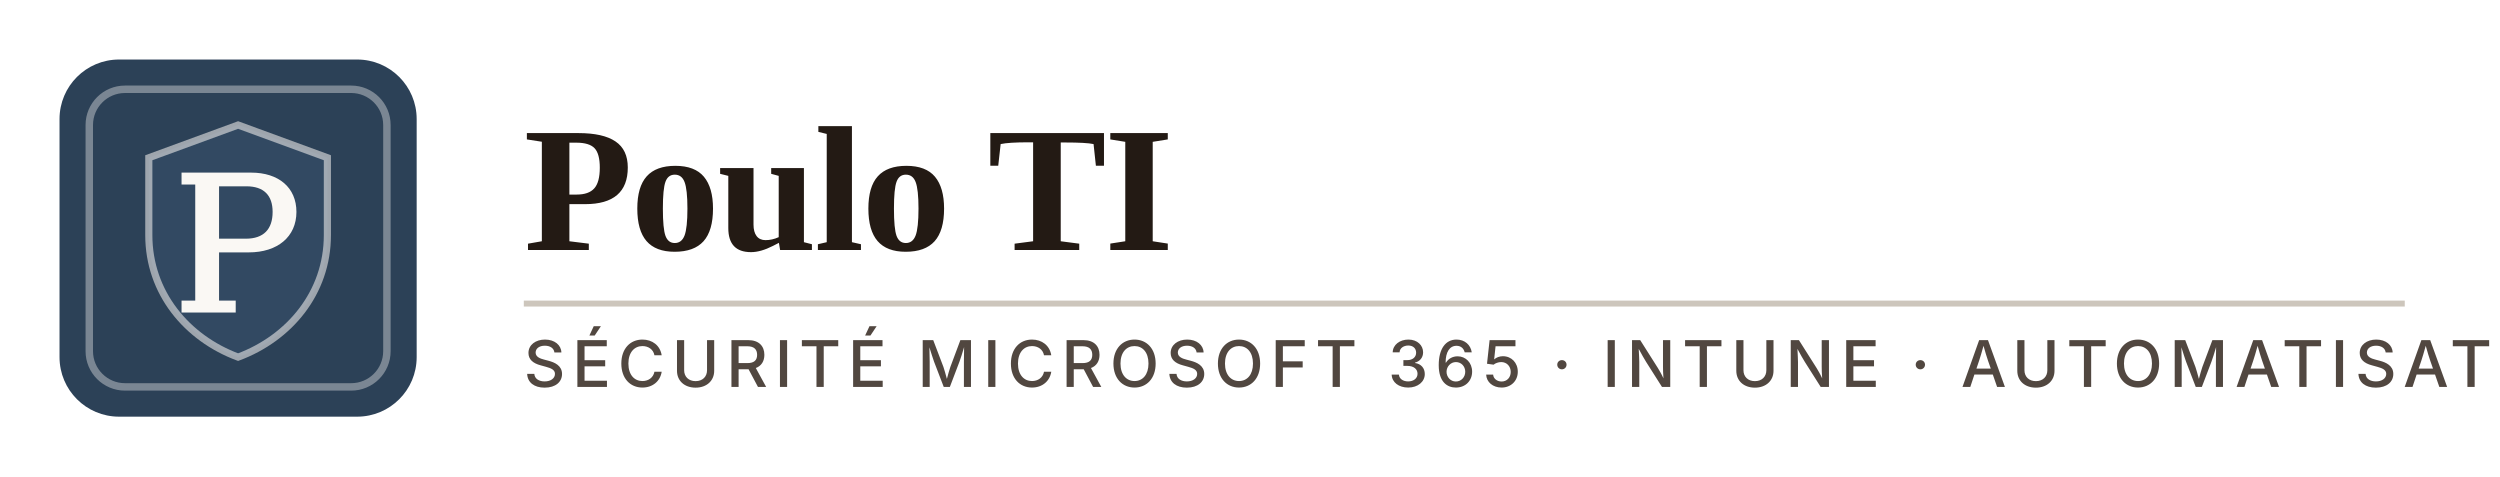
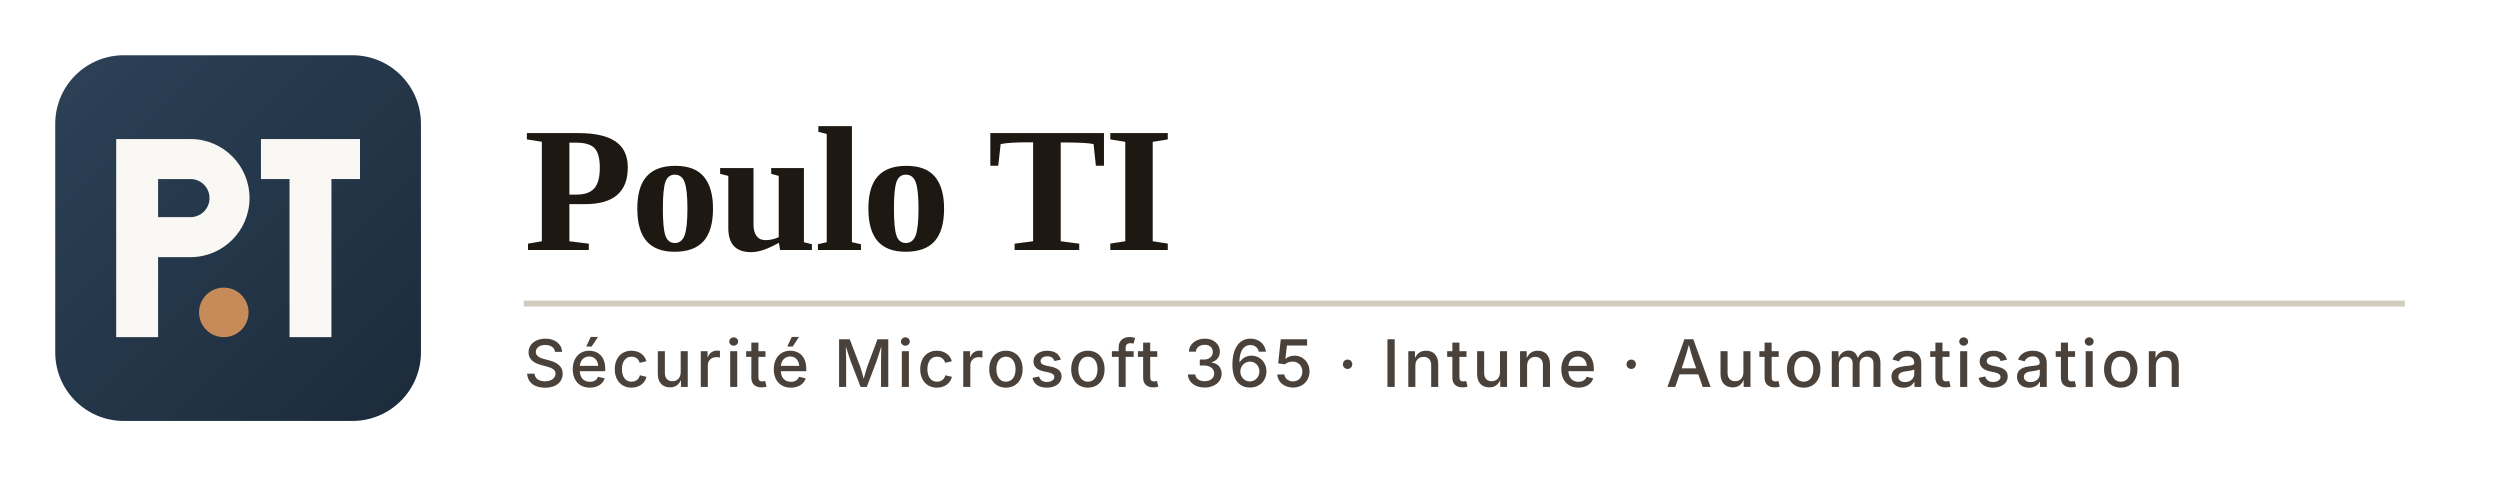
- <svg xmlns="http://www.w3.org/2000/svg" viewBox="0 0 420 80" width="420" height="80" role="img" aria-label="Poulo TI — Cybersécurité Microsoft 365, Intune et Automatisation">
-   <g transform="translate(8, 8)">
-     <rect x="2" y="2" width="60" height="60" rx="10" fill="#2C4157" />
-     <rect x="7" y="7" width="50" height="50" rx="6" fill="none" stroke="#FAF8F4" stroke-width="1.25" stroke-opacity="0.38" />
-     <path d="M32 13 L47 18.5 V31.5 C47 41.2 40.6 48.8 32 52 C23.4 48.8 17 41.2 17 31.5 V18.5 Z" fill="#3A5470" fill-opacity="0.45" stroke="#FAF8F4" stroke-width="1.2" stroke-opacity="0.55" />
-     <path d="M23.5 21 H34.2 C38.8 21 41.8 23.5 41.8 27.6 C41.8 31.8 38.6 34.4 33.8 34.4 H28.8 V42.5 H31.6 V44.5 H22.5 V42.5 H24.8 V23 H22.5 V21 Z M28.8 23.3 V32.1 H33.3 C36.3 32.1 37.8 30.5 37.8 27.6 C37.8 24.8 36.3 23.3 33.4 23.3 Z" fill="#FAF8F4" />
+ <svg xmlns="http://www.w3.org/2000/svg" viewBox="0 0 420 80" width="420" height="80" role="img" aria-label="Poulo TI — Sécurité Microsoft 365, Intune et Automatisation">
+   <defs>
+     <linearGradient id="pt-bg" x1="0" y1="0" x2="1" y2="1">
+       <stop offset="0%" stop-color="#2C4157" />
+       <stop offset="100%" stop-color="#1C2B3A" />
+     </linearGradient>
+   </defs>
+   <g transform="translate(8, 8) scale(0.64)">
+     <rect x="2" y="2" width="96" height="96" rx="18" fill="url(#pt-bg)" />
+     <path fill="#FAF8F4" fill-rule="evenodd" d="M18 24 H37.5 A15.5 15.5 0 0 1 37.5 55 H29 V76 H18 Z M29 34.5 V44.5 H37.5 A5 5 0 0 0 37.5 34.5 Z" />
+     <path fill="#FAF8F4" d="M56 24 H82 V34.5 H74.5 V76 H63.5 V34.5 H56 Z" />
+     <circle cx="46.25" cy="69.5" r="6.5" fill="#C68B59" />
  </g>
-   <text x="88" y="42" font-family="Spectral, Georgia, 'Times New Roman', serif" font-size="30" font-weight="600" fill="#231A14" letter-spacing="-0.4">Poulo TI</text>
-   <line x1="88" y1="51" x2="404" y2="51" stroke="#CDC6BC" stroke-width="1" />
-   <text x="88" y="65" font-family="'Fira Sans', -apple-system, BlinkMacSystemFont, 'Segoe UI', sans-serif" font-size="10.8" font-weight="500" fill="#514740" letter-spacing="1.15">SÉCURITÉ MICROSOFT 365 · INTUNE · AUTOMATISATION</text>
+   <text x="88" y="42" font-family="Spectral, Georgia, 'Times New Roman', serif" font-size="30" font-weight="600" fill="#1E1813" letter-spacing="-0.4">Poulo TI</text>
+   <line x1="88" y1="51" x2="404" y2="51" stroke="#D2CBC0" stroke-width="1" />
+   <text x="88" y="65" font-family="'Fira Sans', -apple-system, BlinkMacSystemFont, 'Segoe UI', sans-serif" font-size="11" font-weight="500" fill="#4A413A" letter-spacing="0.6">Sécurité Microsoft 365 · Intune · Automatisation</text>
</svg>
